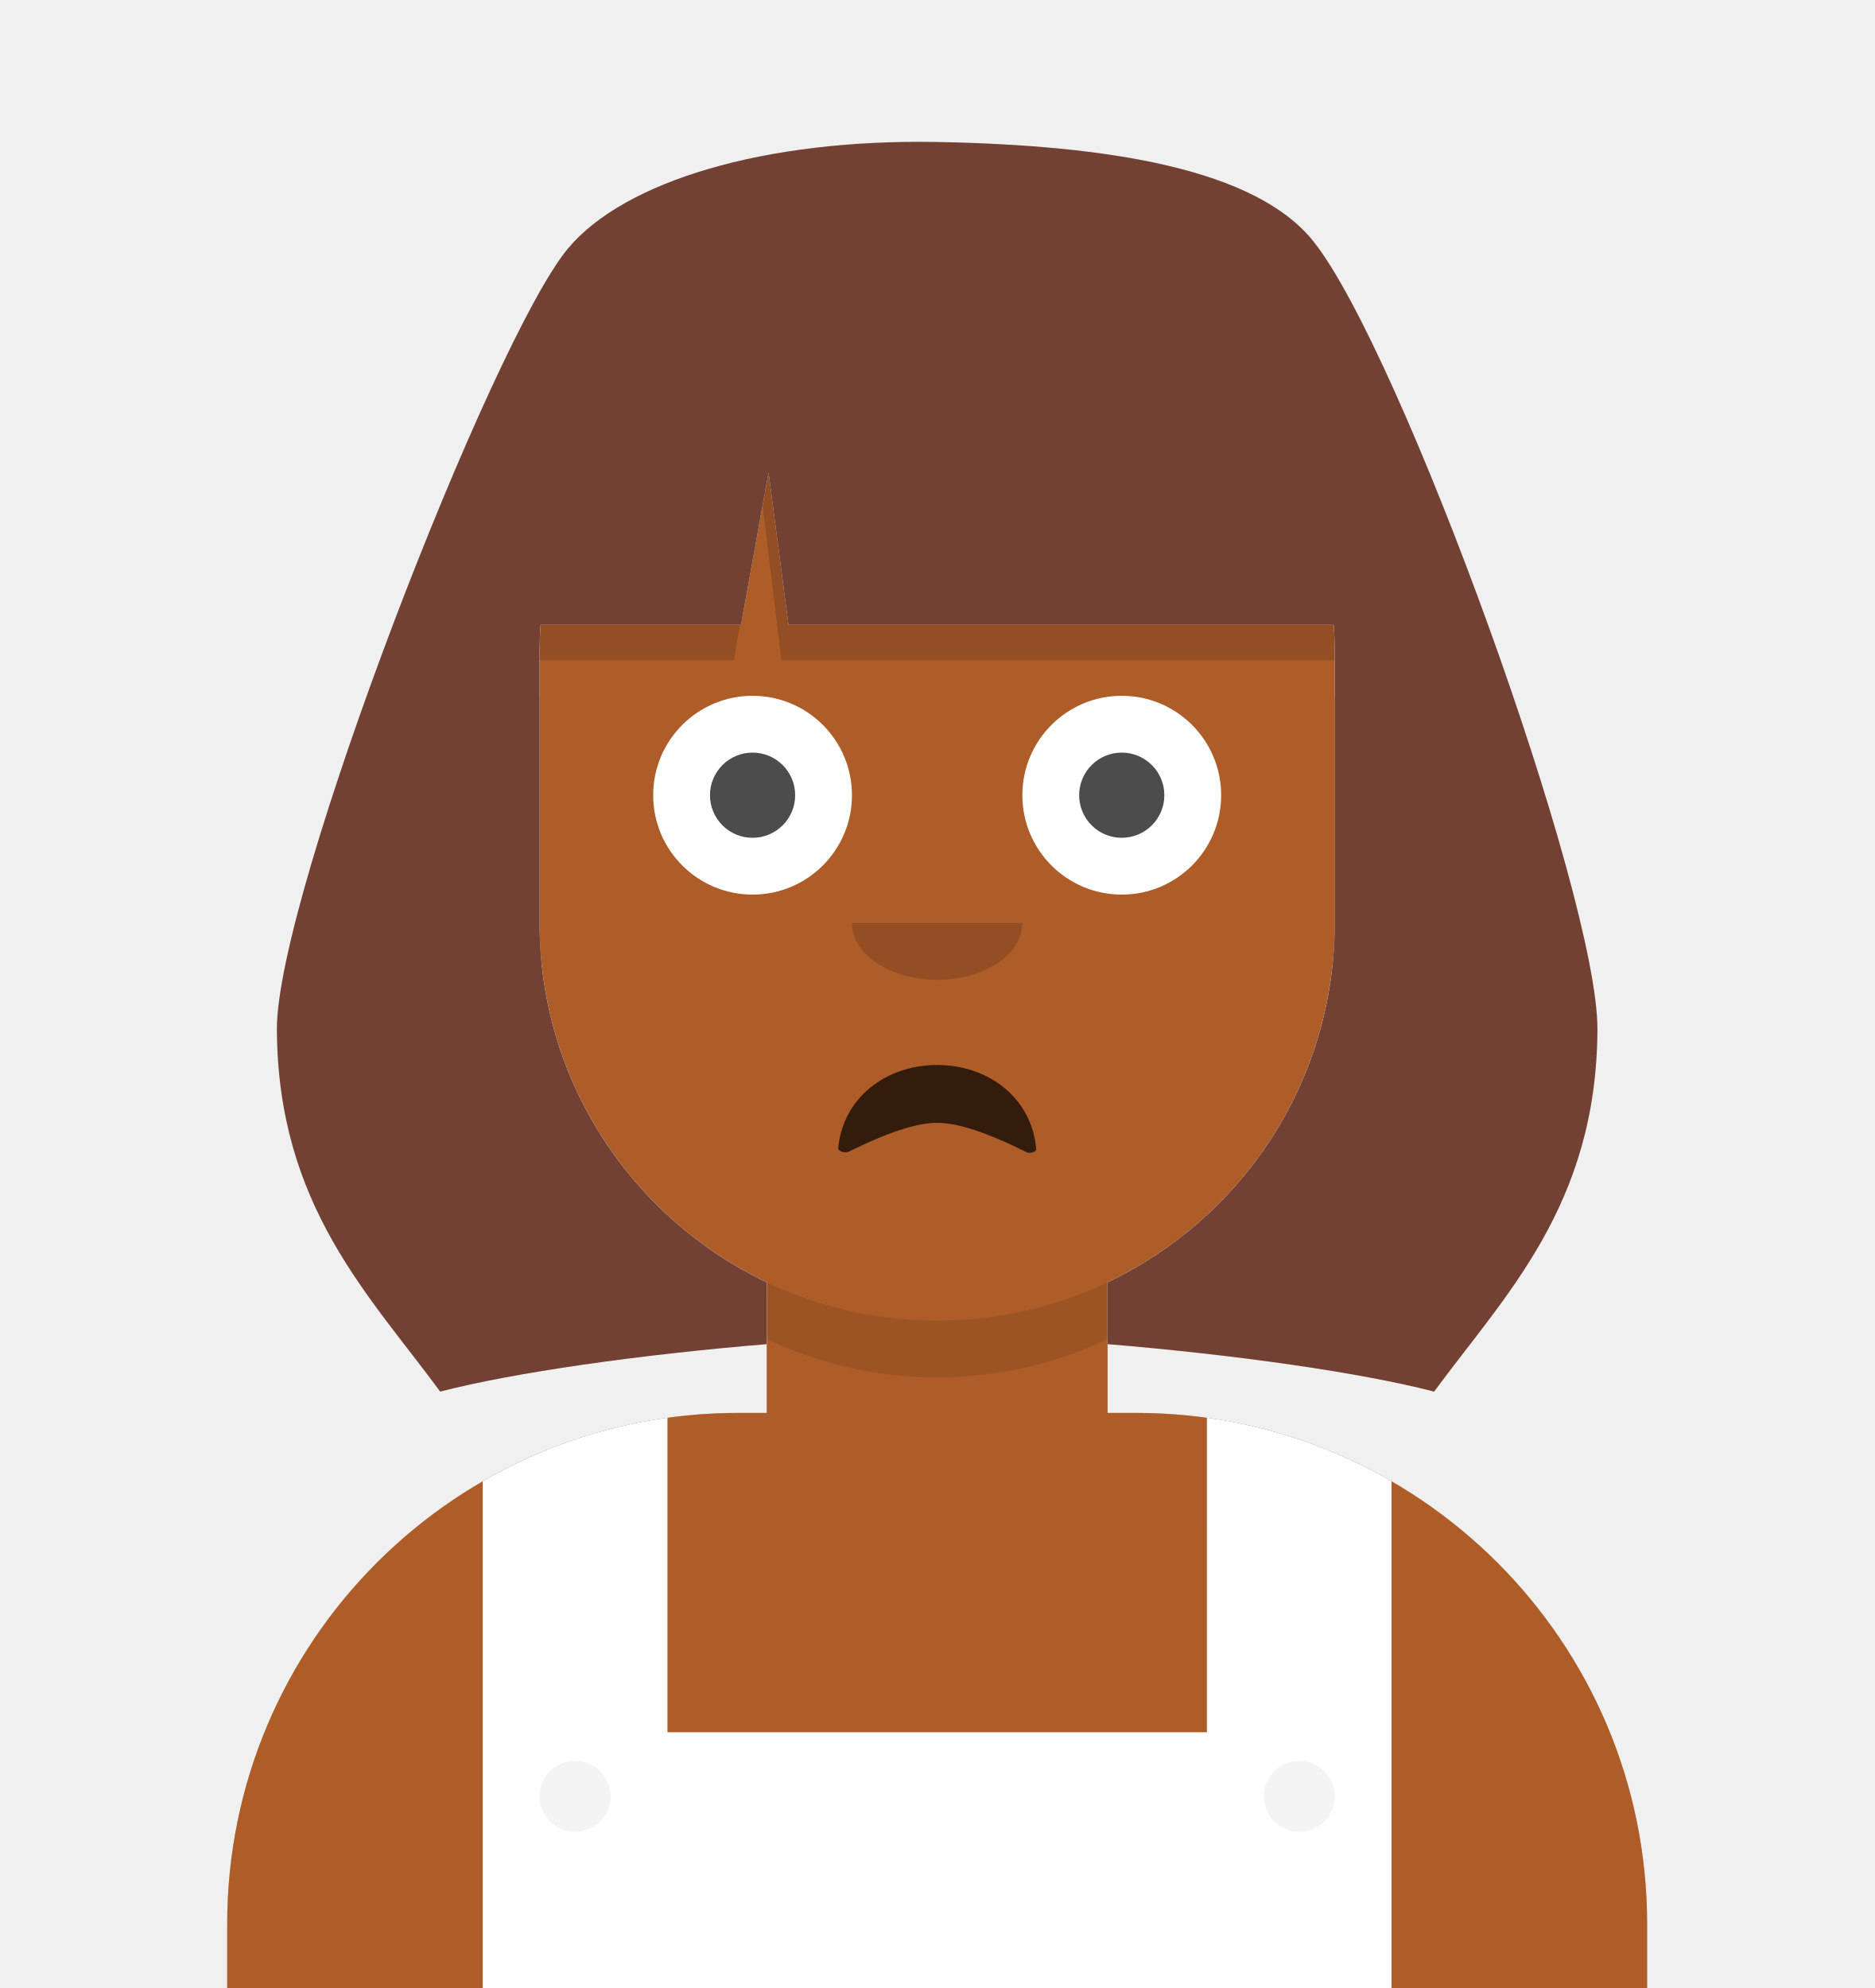
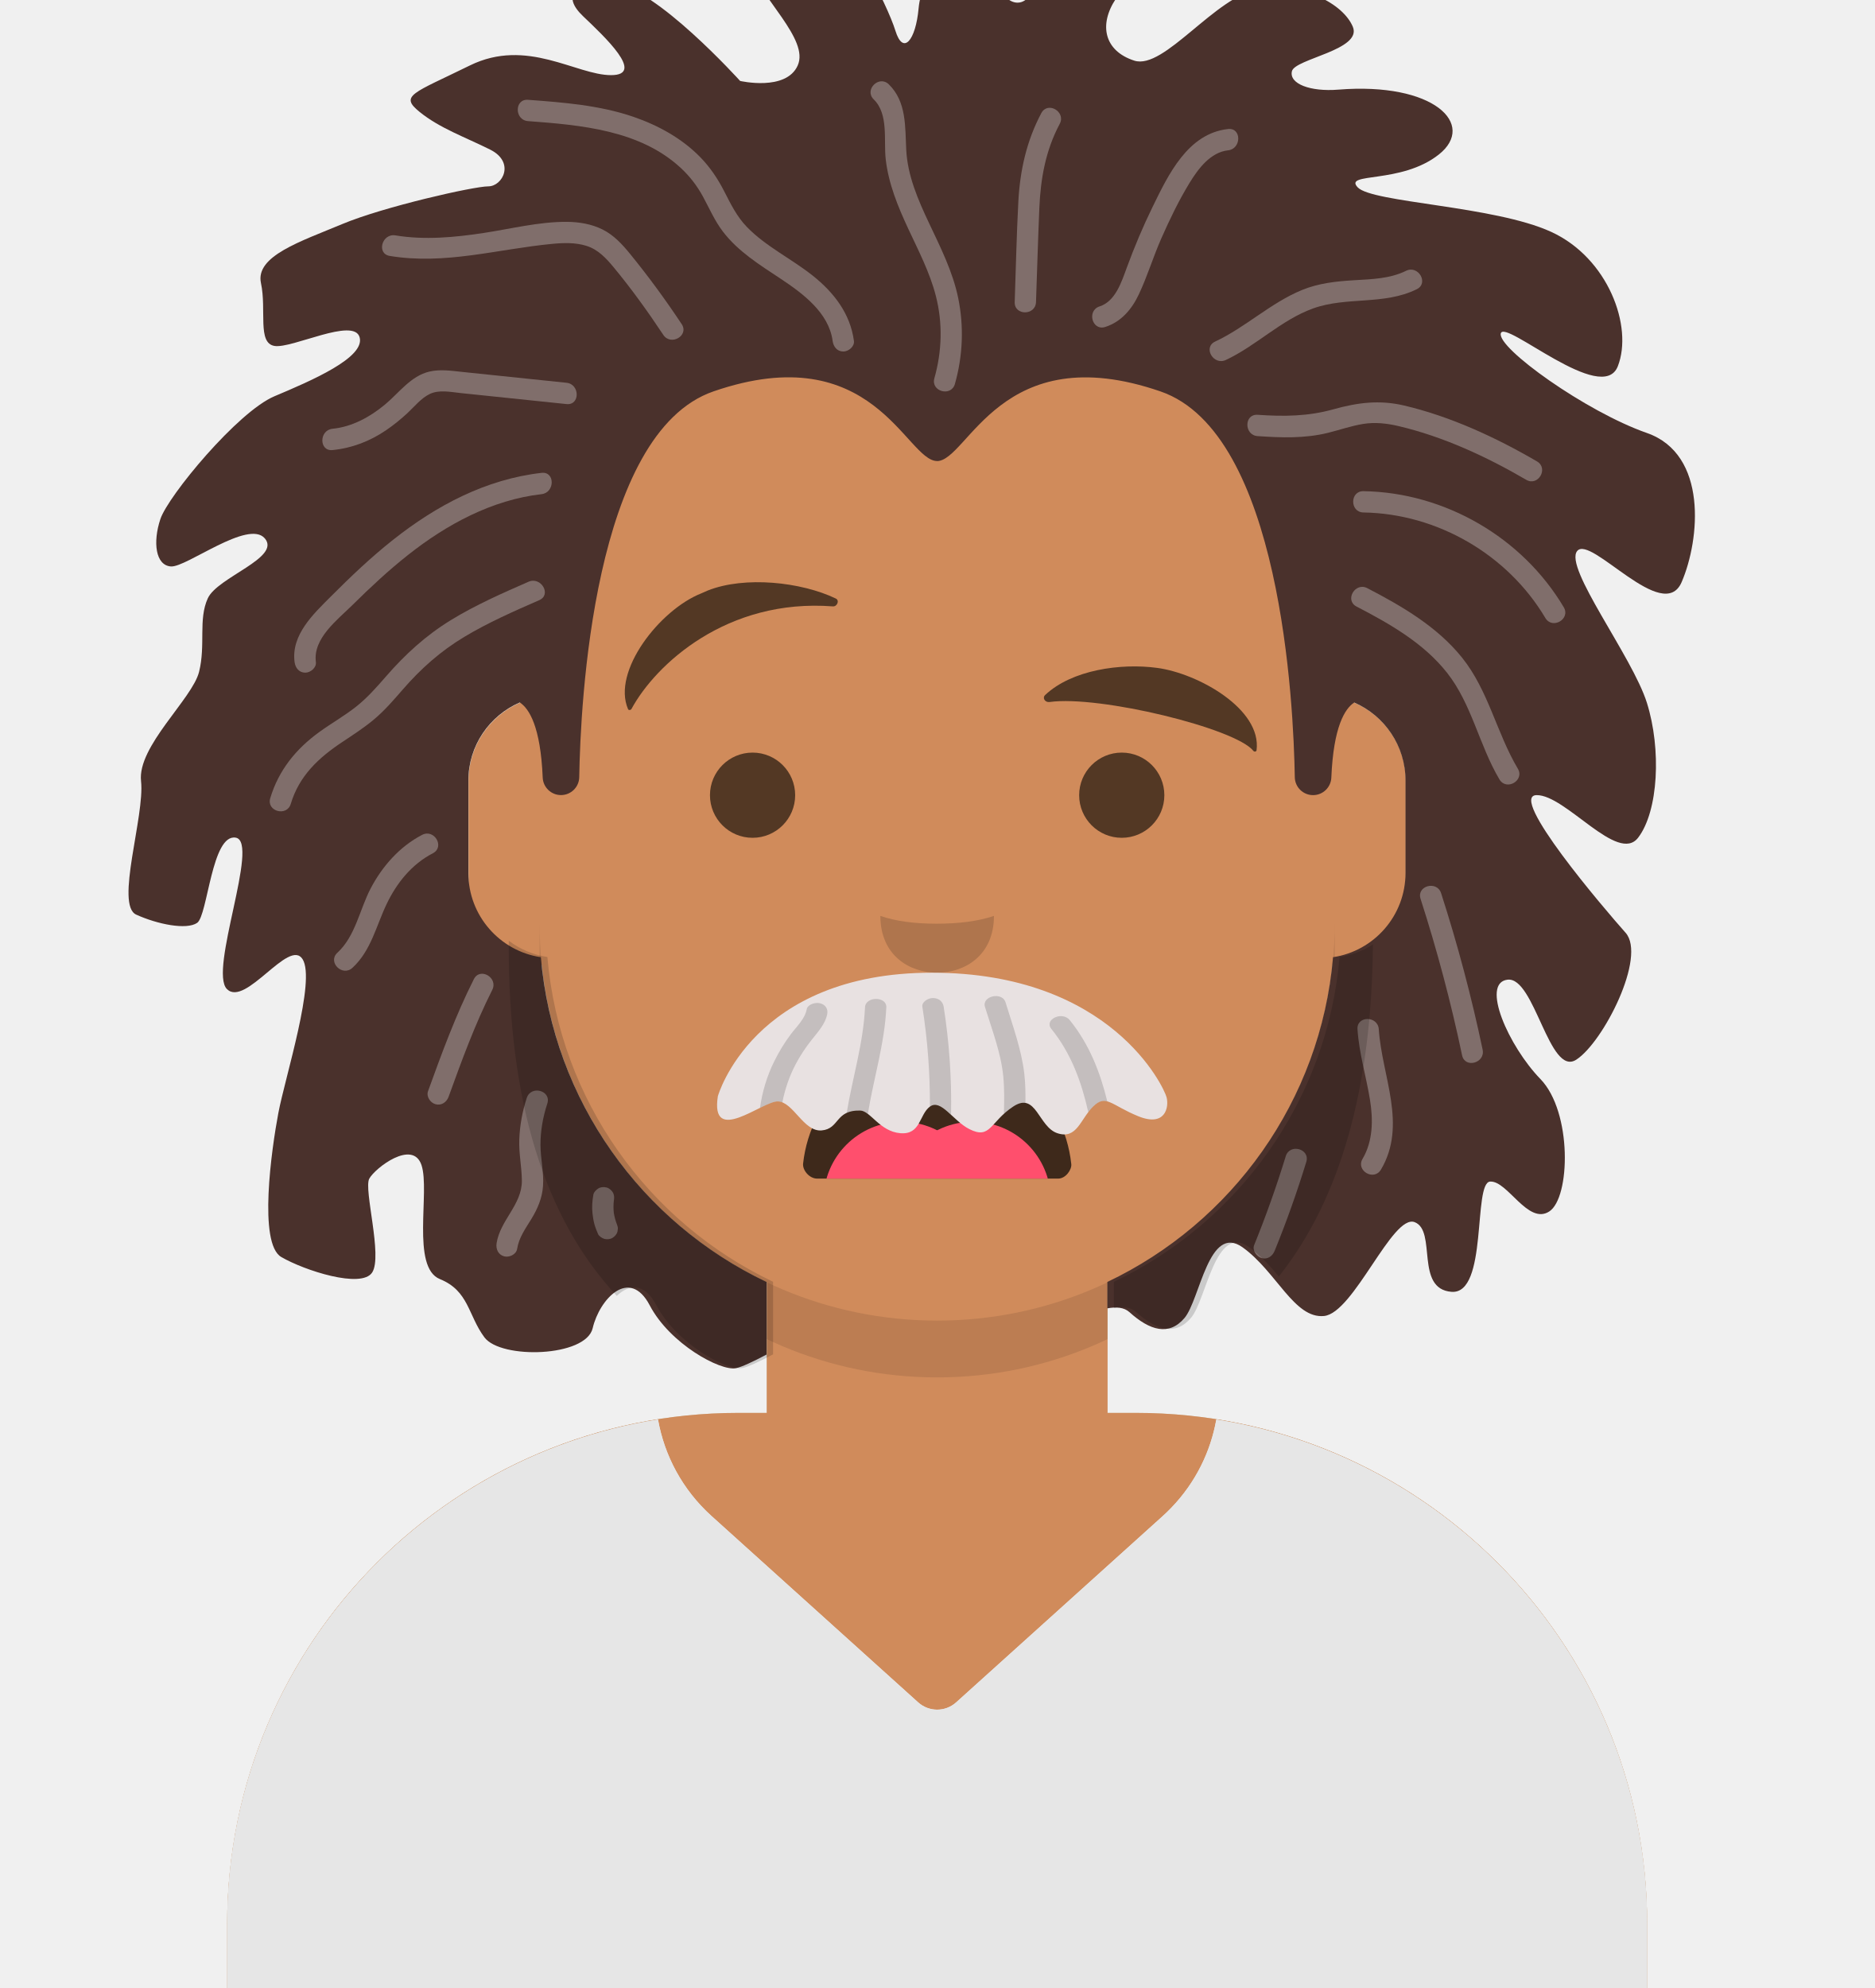
- <svg xmlns="http://www.w3.org/2000/svg" xmlns:xlink="http://www.w3.org/1999/xlink" width="264px" height="280px" viewBox="0 0 264 280" version="1.1">
+ <svg xmlns="http://www.w3.org/2000/svg" xmlns:ns2="http://design.blush" xmlns:xlink="http://www.w3.org/1999/xlink" width="264px" height="280px" viewBox="0 0 264 280" version="1.1">
  <defs>
    <path d="M100,0 C130.928,-5.68137151e-15 156,25.072 156,56 L156.001,62.166 C161.676,63.119 166,68.054 166,74 L166,88 C166,94.052 161.519,99.058 155.694,99.881 C153.628,119.686 141.238,136.422 124.001,144.61 L124,163 L128,163 C167.765,163 200,195.235 200,235 L200,244 L0,244 L0,235 C-4.86974701e-15,195.235 32.235,163 72,163 L76,163 L76,144.611 C58.763,136.422 46.372,119.687 44.305,99.881 C38.481,99.058 34,94.052 34,88 L34,74 C34,68.054 38.325,63.118 44,62.166 L44,56 C44,25.072 69.072,5.68137151e-15 100,0 Z" id="transparent_path-1" />
    <path d="M83,36.348 C83,52.629 105.162,65.828 132.5,65.828 C159.838,65.828 182,52.629 182,36.348 C182,34.985 181.845,33.645 181.544,32.331 C210.784,41.488 232,68.792 232,101.052 L232,110 L32,110 L32,101.052 C32,68.397 53.739,40.82 83.534,32.002 C83.182,33.421 83,34.871 83,36.348 Z" id="transparent_path-3" />
    <rect id="transparent_path-5" x="0" y="0" width="264" height="280" />
    <path d="M74,0 C114.869,0 148,33.131 148,74 L148,84.148 L148,197.608 C135.525,187.237 119.491,181 102,181 L102,181 L98,181 L98,162.611 C115.531,154.283 128.048,137.115 129.791,116.867 C135.569,116.002 140,111.019 140,105 L140,105 L140,92 C140,87.354 137.359,83.324 133.497,81.33 C132.724,81.05 131.952,80.748 131.181,80.426 C130.795,80.32 130.401,80.233 130,80.166 L130,80.166 L130,79.917 C117.224,74.234 104.878,63.071 96.11,47.885 C93.175,42.801 90.831,37.595 89.066,32.397 C80.431,42.941 67.745,53.602 52.342,62.495 C42.778,68.017 33.147,72.291 24,75.266 L24,137.247 C29.602,148.318 38.773,157.278 50,162.611 L50,162.611 L50,181 L46,181 C38.327,181 30.935,182.2 24,184.423 L24,230 C24,244.106 13.569,255.776 0,257.716 L0,74 C0,33.131 33.131,0 74,0 Z" id="transparent_path-7" />
  </defs>
  <g id="transparent_Avataaar/Default" stroke="none" stroke-width="1" fill="none" fill-rule="evenodd">
    <g id="transparent_Body" transform="translate(32, 36)">
      <mask id="transparent_mask-2" fill="white">
        <use xlink:href="#transparent_path-1" />
      </mask>
      <use fill="#D0C6AC" xlink:href="#transparent_path-1" />
-       <g id="transparent_Skin-Color" mask="url(#transparent_mask-2)" fill="#AE5D29">
+       <g id="transparent_Skin-Color" mask="url(#transparent_mask-2)" fill="#D08B5B">
        <g transform="translate(-32, 0)" id="transparent_Color">
          <rect x="0" y="0" width="264" height="244" />
        </g>
      </g>
      <path d="M44,94 C44,124.928 69.072,150 100,150 C130.928,150 156,124.928 156,94 L156,94 L156,102 C156,132.928 130.928,158 100,158 C69.072,158 44,132.928 44,102 Z" id="transparent_Neck-Shadow" fill-opacity="0.1" fill="#000000" mask="url(#transparent_mask-2)" />
    </g>
    <g id="transparent_Clothing" transform="translate(0, 170)">
      <defs>
-         <path d="M196,38.632 L196,110 L68,110 L68,38.632 C75.85,34.091 84.636,30.99 93.999,29.688 L93.999,73.999 L170,73.999 L170.001,29.688 C179.364,30.99 188.15,34.091 196,38.632 Z" id="overall_path-1" />
+         <path d="M232,101.052 L232,110 L32,110 L32,101.052 C32,65.138 58.294,35.366 92.681,29.936 C93.584,35.007 96.117,39.825 100.236,43.539 L100.236,43.539 L129.321,69.768 C130.843,71.14 133.157,71.14 134.679,69.768 L134.679,69.768 L163.764,43.539 C164.189,43.155 164.601,42.756 164.998,42.343 C168.414,38.788 170.517,34.453 171.319,29.939 C205.707,35.367 232,65.139 232,101.052 Z" id="shirt_v_neck_path-1" />
      </defs>
-       <g id="overall_Clothing/Overall" stroke="none" stroke-width="1" fill="none" fill-rule="evenodd">
-         <mask id="overall_mask-2" fill="white">
-           <use xlink:href="#overall_path-1" />
+       <g id="shirt_v_neck_Clothing/Shirt-V-Neck" stroke="none" stroke-width="1" fill="none" fill-rule="evenodd">
+         <mask id="shirt_v_neck_mask-2" fill="white">
+           <use xlink:href="#shirt_v_neck_path-1" />
        </mask>
-         <use id="overall_Overall" fill="#B7C1DB" xlink:href="#overall_path-1" />
-         <g id="overall_Fabric-Color" mask="url(#overall_mask-2)" fill="#FFFFFF">
-           <rect id="overall_🖍Color" x="0" y="0" width="264" height="110" />
+         <use id="shirt_v_neck_Clothes" fill="#E6E6E6" xlink:href="#shirt_v_neck_path-1" />
+         <g id="shirt_v_neck_Fabric-Color" mask="url(#shirt_v_neck_mask-2)" fill="#E6E6E6">
+           <rect id="shirt_v_neck_🖍Color" x="0" y="0" width="264" height="110" />
        </g>
-         <circle id="overall_Button" fill="#F4F4F4" cx="81" cy="83" r="5" />
-         <circle id="overall_Button" fill="#F4F4F4" cx="183" cy="83" r="5" />
      </g>
    </g>
    <g id="transparent_Face" transform="translate(76, 82)" fill="#000000">
      <g id="transparent_Mouth" transform="translate(2, 52)">
-         <g id="sad_Mouth/Sad" stroke="none" stroke-width="1" fill="none" fill-rule="evenodd" fill-opacity="0.7">
-           <path d="M40.058,16.654 C40.708,23.683 46.702,28.377 54,28.377 C61.342,28.377 67.363,23.627 67.953,16.529 C67.984,16.151 67.077,15.853 66.629,16.077 C61.09,18.85 56.881,20.237 54,20.237 C51.156,20.237 47.007,18.88 41.554,16.168 C41.047,15.916 40.02,16.236 40.058,16.654 Z" id="sad_Mouth" fill="#000000" transform="translate(54.00536, 22.18841) scale(1, -1) translate(-54.00536, -22.18841) " />
+         <defs>
+           <path d="M35.118,15.128 C36.176,24.62 44.226,32 54,32 C63.804,32 71.874,24.574 72.892,15.04 C72.974,14.273 72.117,13 71.043,13 C56.149,13 44.738,13 37.087,13 C36.007,13 35.012,14.178 35.118,15.128 Z" id="concerned_path-1" />
+         </defs>
+         <g id="concerned_Mouth/Concerned" stroke="none" stroke-width="1" fill="none" fill-rule="evenodd">
+           <mask id="concerned_mask-2" fill="white">
+             <use xlink:href="#concerned_path-1" transform="translate(54.00364, 22.5) scale(1, -1) translate(-54.00364, -22.5)" />
+           </mask>
+           <use id="concerned_Mouth" fill-opacity="0.7" fill="#000000" transform="translate(54.00364, 22.5) scale(1, -1) translate(-54.00364, -22.5)" xlink:href="#concerned_path-1" />
+           <path d="M44,2 L65,2 C67.761,2 70,4.239 70,7 L70,13 C70,15.761 67.761,18 65,18 L44,18 C41.239,18 39,15.761 39,13 L39,7 C39,4.239 41.239,2 44,2 Z" id="concerned_Teeth" fill="#FFFFFF" mask="url(#concerned_mask-2)" />
+           <g id="concerned_Tongue" mask="url(#concerned_mask-2)" fill="#FF4F6D">
+             <g transform="translate(38, 24)">
+               <circle id="concerned_friend?" cx="11" cy="11" r="11" />
+               <circle id="concerned_How-you-doing" cx="21" cy="11" r="11" />
+             </g>
+           </g>
        </g>
      </g>
      <g id="transparent_Nose" transform="translate(28, 40)" fill-opacity="0.16">
-         <g id="default_Nose/Default" stroke="none" stroke-width="1" fill="none" fill-rule="evenodd" fill-opacity="0.16">
-           <path d="M16,8 C16,12.418 21.373,16 28,16 L28,16 C34.627,16 40,12.418 40,8" id="default_Nose" fill="#000000" />
+         <g id="small_Nose/Small" stroke="none" stroke-width="1" fill="none" fill-rule="evenodd">
+           <path d="M20,7 C20,12.523 24.047,15 28,15 C31.953,15 36,12.523 36,7 C33.833,7.732 31.141,8.098 27.924,8.098 C24.741,8.098 22.099,7.732 20,7 Z" id="small_Nose" fill-opacity=".16" fill="#000" />
        </g>
      </g>
      <g id="transparent_Eyes" transform="translate(0, 8)">
-         <g id="surprised_Eyes/Surprised-😳" stroke="none" stroke-width="1" fill="none" fill-rule="evenodd">
-           <circle id="surprised_The-White-Stuff" fill="#FFFFFF" cx="30" cy="22" r="14" />
-           <circle id="surprised_Eye-Ball" fill="#FFFFFF" cx="82" cy="22" r="14" />
-           <circle id="surprised_Eye" fill-opacity="0.7" fill="#000000" cx="30" cy="22" r="6" />
-           <circle id="surprised_Eye" fill-opacity="0.7" fill="#000000" cx="82" cy="22" r="6" />
+         <g id="default_Eyes/Default-😀" stroke="none" stroke-width="1" fill="none" fill-rule="evenodd" fill-opacity="0.6">
+           <circle id="default_Eye" fill="#000000" cx="30" cy="22" r="6" />
+           <circle id="default_Eye" fill="#000000" cx="82" cy="22" r="6" />
        </g>
      </g>
      <g id="transparent_Eyebrow" fill-opacity="0.6">
-                 
-             </g>
+         <g id="up_down_natural_Eyebrow/Natural/Up-Down-Natural" stroke="none" stroke-width="1" fill="none" fill-rule="evenodd" fill-opacity="0.6">
+           <path d="M22.766,1.578 L23.677,1.176 C28.919,-0.905 36.865,-0.033 41.723,2.299 C42.29,2.571 41.902,3.452 41.321,3.407 C26.402,2.256 16.358,11.553 12.946,17.847 C12.845,18.034 12.539,18.055 12.464,17.881 C10.156,12.562 16.913,3.896 22.766,1.578 Z" id="up_down_natural_Eye-Browse-Reddit" fill="#000000" />
+           <path d="M86.535,12.025 C92.342,12.293 101.73,16.512 101.488,22.368 C101.48,22.56 101.199,22.644 101.061,22.497 C98.306,19.537 78.746,16.547 71.856,18.132 C71.226,18.277 70.747,17.655 71.146,17.206 C74.568,13.357 81.333,11.779 86.535,12.025 Z" id="up_down_natural_Eyebrow" fill="#000000" transform="translate(86.24651, 17.28591) rotate(5) translate(-86.24651, -17.28591) " />
+         </g>
+       </g>
    </g>
    <g id="transparent_Top">
      <defs>
-         <path d="M93,1 C117.305,1.449 137.862,4.812 146,15 C158.324,30.428 186.085,107.015 186,126 C185.885,150.8 172.953,163.439 163,177 C152.721,174.335 135.146,171.816 117.001,170.317 L117.001,161.61 C135.731,152.712 148.738,133.723 148.996,111.669 L149,111 L149,73 C149,71.655 148.953,70.321 148.859,69 L72.058,69 L69.253,47.556 L65.374,69 L37.141,69 C37.069,70.017 37.024,71.042 37.008,72.074 L37,73 L37,111 C37,133.339 50.08,152.623 69,161.611 L69.001,170.317 C50.855,171.816 33.279,174.335 23,177 C13.048,163.439 0.116,150.8 -0,126 C-0.085,107.015 30.319,28.795 41,16 C48.923,6.509 68.695,0.551 93,1 Z" id="mia_wallace_path-1" />
+         <path d="M264,0 L264,280 L232,280 L232,271 C232,231.235 199.765,199 160,199 L160,199 L156,199 L156.001,180.61 C173.531,172.282 186.048,155.114 187.791,134.867 C193.569,134.003 198,129.019 198,123 L198,123 L198,110 C198,104.054 193.676,99.119 188.001,98.166 L188,92 C188,61.072 162.928,36 132,36 C101.072,36 76,61.072 76,92 L76,92 L76,98.166 C70.325,99.118 66,104.054 66,110 L66,110 L66,123 C66,129.019 70.431,134.003 76.209,134.867 C77.952,155.115 90.469,172.283 108,180.611 L108,199 L104,199 C64.633,199 32.645,230.594 32.01,269.809 L32,271 L32,280 L0,280 L0,0 L264,0 Z" id="einstein_hair_hairstyleeinstein-hair-path-1" />
      </defs>
-       <g id="mia_wallace_Top/Long-Hair/Mia-Wallace" stroke="none" stroke-width="1" fill="none" fill-rule="evenodd">
-         <path d="M69.033,76.213 C81.971,43.129 95.646,26.587 110.058,26.587 C110.597,26.587 139.311,26.349 158.113,26.227 C178.767,35.585 193,55.304 193,78.115 L193,93 L110.058,93 L107.253,69.82 L103.374,93 L69,93 L69,78.115 C69,77.478 69.011,76.844 69.033,76.213 L69.033,76.213 Z" id="mia_wallace_Shadow" fill-opacity="0.16" fill="#000000" />
-         <g id="mia_wallace_Hair" transform="translate(39, 19)">
-           <mask id="mia_wallace_mask-2" fill="white">
-             <use xlink:href="#mia_wallace_path-1" />
+       <g id="einstein_hair_Hairstyle/Einstein hair" stroke="none" stroke-width="1" fill="none" fill-rule="evenodd">
+         <g id="einstein_hair_template-for-hairstyles" opacity=".184" transform="translate(1, 0)">
+           <mask id="einstein_hair_hairstyleeinstein-hair-mask-2" fill="#fff">
+             <use xlink:href="#einstein_hair_hairstyleeinstein-hair-path-1" />
          </mask>
-           <use id="mia_wallace_Combined-Shape" fill="#E6E6E6" xlink:href="#mia_wallace_path-1" />
-           <g id="mia_wallace_Hair-Color" mask="url(#mia_wallace_mask-2)" fill="#724133">
-             <g transform="translate(-39, -19)" id="mia_wallace_Color">
-               <rect x="0" y="0" width="266" height="280" />
+           <g id="einstein_hair_Mask-Hair" />
+         </g>
+         <g id="einstein_hair_Einstein" transform="translate(18.1, -11.6)">
+           <path d="M213.868,72.584 C205.277,69.587 192.745,60.597 193.29,58.553 C193.835,56.51 207.593,68.77 209.772,63.185 C211.952,57.6 208.41,47.928 200.373,44.251 C192.336,40.572 175.173,40.164 173.13,37.984 C171.086,35.805 179.26,37.576 184.572,33.353 C189.885,29.13 183.89,23.137 170.389,24.226 C166.468,24.543 163.458,23.409 163.866,21.638 C164.275,19.867 173.81,18.641 172.448,15.372 C171.086,12.103 165.365,9.106 159.235,10.06 C153.105,11.013 145.886,21.502 141.663,20.14 C137.44,18.777 136.623,15.1 139.074,11.422 C141.526,7.744 143.161,0.615 138.258,0.025 C133.353,-0.565 128.449,9.651 126.543,11.422 C124.636,13.192 121.639,10.468 122.864,6.654 C124.091,2.84 125.044,-0.033 120.413,1.85828358e-05 C115.781,0.033 111.695,8.289 111.286,12.784 C110.877,17.279 109.106,19.459 108.016,15.917 C106.927,12.375 100.933,0.033 96.71,0.033 C92.488,0.033 84.042,-0.43 86.63,5.564 C89.219,11.558 95.893,17.143 94.259,20.821 C92.624,24.499 86.147,23 86.147,23 C86.147,23 74.098,9.651 68.377,9.378 C62.656,9.106 61.021,11.013 64.018,13.874 C67.014,16.734 72.872,22.183 67.968,22.183 C63.064,22.183 56.117,16.871 48.08,20.821 C40.043,24.771 38.136,25.043 40.997,27.359 C43.857,29.675 47.399,30.901 50.941,32.672 C54.482,34.442 52.712,37.848 50.668,37.848 C48.625,37.848 35.957,40.709 30.099,43.161 C24.242,45.613 17.84,47.656 18.657,51.47 C19.474,55.284 18.112,59.916 20.564,60.324 C23.016,60.733 31.734,56.238 32.551,59.098 C33.368,61.959 25.74,65.228 20.564,67.408 C15.388,69.587 5.58,81.438 4.49,84.708 C3.4,87.977 3.809,91.246 5.989,91.382 C8.168,91.519 16.886,84.708 19.202,87.432 C21.517,90.156 12.527,92.881 11.165,95.877 C9.803,98.874 10.892,102.416 9.939,106.23 C8.985,110.044 1.221,116.719 1.766,121.623 C2.31,126.527 -1.912,139.059 1.085,140.421 C4.081,141.783 8.168,142.607 9.666,141.583 C11.165,140.557 11.71,128.96 15.115,129.583 C18.521,130.205 11.259,148.322 13.868,150.91 C16.477,153.498 22.607,143.69 24.514,146.687 C26.421,149.684 22.062,163.306 21.109,168.346 C20.155,173.386 18.248,186.735 21.517,188.643 C24.787,190.55 32.824,193.138 34.322,190.822 C35.821,188.506 33.096,179.107 33.913,177.608 C34.731,176.11 40.043,172.023 41.269,175.702 C42.495,179.38 39.771,190.095 43.857,191.753 C47.944,193.41 47.808,196.815 50.123,199.949 C52.439,203.082 64.427,202.753 65.38,198.668 C66.334,194.582 70.556,190.005 73.417,195.453 C76.278,200.902 83.361,204.717 85.54,204.308 C86.346,204.156 88.046,203.346 89.868,202.384 L89.868,192.159 C72.338,183.831 59.82,166.663 58.077,146.416 C52.3,145.551 47.868,140.567 47.868,134.548 L47.868,121.548 C47.868,116.612 50.853,112.38 55.113,110.538 C56.419,111.388 58.039,113.908 58.34,121.115 C58.397,122.492 59.534,123.583 60.911,123.583 L60.911,123.583 C62.318,123.583 63.463,122.463 63.487,121.057 C63.655,110.806 65.428,72.577 82.389,66.727 C104.894,58.963 109.503,76.486 113.871,76.532 L113.871,76.542 C118.245,76.542 122.836,58.961 145.371,66.734 C162.332,72.585 164.104,110.813 164.273,121.064 C164.297,122.471 165.442,123.59 166.848,123.59 C168.226,123.59 169.363,122.5 169.42,121.123 C169.721,113.919 171.34,111.397 172.645,110.547 C176.893,112.394 179.868,116.62 179.868,121.548 L179.868,134.548 C179.868,140.567 175.437,145.551 169.66,146.416 C167.917,166.663 155.399,183.831 137.869,192.159 L137.869,195.874 C139.117,195.647 140.223,195.721 140.981,196.407 C143.843,198.995 146.566,199.813 148.746,197.225 C150.926,194.637 152.151,183.875 156.919,187.28 C161.687,190.686 164.192,197.36 168.389,196.952 C172.585,196.543 178.033,182.513 181.166,183.738 C184.3,184.965 181.166,193.138 186.343,193.547 C191.518,193.955 189.34,178.153 191.791,178.018 C194.243,177.881 197.103,184.147 200.1,182.24 C203.097,180.333 203.37,168.218 198.875,163.583 C194.38,158.947 190.43,150.026 194.243,149.583 C198.057,149.139 200.1,163.306 203.915,160.854 C207.729,158.402 213.859,146.336 210.862,142.97 C207.865,139.604 194.243,123.65 198.33,123.59 C202.416,123.53 209.772,133.319 212.633,129.583 C215.493,125.846 215.921,117.127 213.868,110.589 C211.815,104.051 202.144,91.519 204.051,89.203 C205.958,86.887 216.175,99.597 218.763,93.583 C221.35,87.568 222.46,75.581 213.868,72.584" id="einstein_hair_Hair-Color" fill="#4A312C" ns2:color="Hair-500" />
+           <path d="M96.373,50.422 C93.37,48.032 89.801,46.344 87.106,43.573 C85.681,42.107 84.821,40.327 83.898,38.527 C83.019,36.813 81.963,35.225 80.624,33.833 C78.026,31.13 74.644,29.264 71.123,28.055 C66.357,26.42 61.258,26.029 56.268,25.657 C54.342,25.513 54.352,28.514 56.268,28.657 C63.727,29.214 72.062,29.921 77.818,35.282 C79.075,36.453 80.095,37.783 80.915,39.291 C81.818,40.954 82.559,42.688 83.713,44.204 C85.863,47.028 88.905,48.903 91.822,50.837 C94.924,52.893 98.643,55.621 99.176,59.609 C99.284,60.418 99.788,61.099 100.676,61.109 C101.403,61.116 102.283,60.412 102.176,59.609 C101.662,55.764 99.347,52.789 96.373,50.422" id="einstein_hair_Fill-4" fill-opacity=".3" fill="#FFF" />
+           <path d="M112.754,43.019 C111.212,39.751 109.735,36.364 109.545,32.706 C109.377,29.467 109.608,25.932 107.089,23.479 C105.705,22.132 103.581,24.251 104.967,25.601 C107.098,27.675 106.346,31.366 106.656,34.047 C107.052,37.487 108.366,40.676 109.815,43.79 C111.259,46.894 112.861,49.95 113.717,53.283 C114.7,57.106 114.581,61.092 113.507,64.88 C112.981,66.741 115.875,67.535 116.4,65.677 C117.515,61.741 117.69,57.607 116.868,53.596 C116.104,49.868 114.366,46.435 112.754,43.019" id="einstein_hair_Fill-6" fill-opacity=".3" fill="#FFF" />
+           <path d="M128.572,27.531 C126.495,31.439 125.57,35.591 125.335,39.988 C125.084,44.701 124.989,49.427 124.822,54.144 C124.755,56.075 127.755,56.073 127.822,54.144 C127.978,49.739 128.104,45.33 128.292,40.926 C128.469,36.733 129.176,32.783 131.163,29.045 C132.068,27.341 129.479,25.823 128.572,27.531" id="einstein_hair_Fill-8" fill-opacity=".3" fill="#FFF" />
+           <path d="M154.877,29.772 C149.196,30.391 146.453,36.217 144.225,40.779 C142.864,43.564 141.665,46.424 140.596,49.333 C139.867,51.315 139.009,54.041 136.775,54.758 C134.945,55.347 135.728,58.244 137.573,57.651 C139.831,56.926 141.311,55.16 142.302,53.068 C143.511,50.513 144.323,47.779 145.467,45.192 C146.651,42.511 147.937,39.829 149.47,37.328 C150.674,35.363 152.394,33.043 154.877,32.772 C156.775,32.565 156.797,29.563 154.877,29.772" id="einstein_hair_Fill-10" fill-opacity=".3" fill="#FFF" />
+           <path d="M181.454,52.334 C183.185,51.48 181.667,48.891 179.94,49.744 C177.68,50.859 175.131,50.922 172.664,51.067 C170.141,51.215 167.652,51.476 165.296,52.443 C160.864,54.262 157.37,57.685 153.05,59.71 C151.303,60.529 152.824,63.116 154.563,62.3 C158.86,60.287 162.33,56.682 166.812,55.055 C171.567,53.329 176.819,54.622 181.454,52.334" id="einstein_hair_Fill-12" fill-opacity=".3" fill="#FFF" />
+           <path d="M178.846,71.603 C185.165,73.084 191.29,75.921 196.874,79.179 C198.546,80.154 200.058,77.562 198.389,76.589 C192.599,73.211 186.195,70.246 179.644,68.71 C176.193,67.901 173.109,68.299 169.737,69.242 C166.139,70.248 162.742,70.276 159.036,70.023 C157.11,69.892 157.117,72.893 159.036,73.023 C162.378,73.251 165.688,73.371 168.966,72.558 C170.612,72.15 172.224,71.581 173.902,71.309 C175.557,71.041 177.224,71.223 178.846,71.603" id="einstein_hair_Fill-14" fill-opacity=".3" fill="#FFF" />
+           <path d="M202.157,97.127 C196.309,87.282 185.392,80.962 173.946,80.779 C172.014,80.748 172.014,83.748 173.946,83.779 C184.341,83.945 194.259,89.705 199.566,98.641 C200.552,100.299 203.146,98.792 202.157,97.127" id="einstein_hair_Fill-16" fill-opacity=".3" fill="#FFF" />
+           <path d="M187.829,104.221 C184.336,99.867 179.368,96.974 174.484,94.438 C172.773,93.55 171.255,96.138 172.971,97.029 C177.631,99.449 182.4,102.154 185.708,106.342 C189.211,110.778 190.24,116.569 193.098,121.375 C194.083,123.033 196.678,121.526 195.687,119.861 C192.683,114.805 191.564,108.876 187.829,104.221" id="einstein_hair_Fill-18" fill-opacity=".3" fill="#FFF" />
+           <path d="M184.882,137.403 C184.292,135.573 181.395,136.356 181.989,138.2 C184.322,145.439 186.274,152.793 187.837,160.236 C188.234,162.125 191.125,161.325 190.73,159.439 C189.167,151.995 187.215,144.642 184.882,137.403" id="einstein_hair_Fill-20" fill-opacity=".3" fill="#FFF" />
+           <path d="M173.104,156.566 C173.325,159.955 174.331,163.193 174.869,166.531 C175.318,169.318 175.292,172.328 173.819,174.817 C172.833,176.483 175.424,177.993 176.409,176.332 C180.145,170.024 176.535,163.164 176.104,156.566 C175.979,154.649 172.978,154.635 173.104,156.566" id="einstein_hair_Fill-22" fill-opacity=".3" fill="#FFF" />
+           <path d="M162.999,174.45 C161.703,178.68 160.221,182.851 158.555,186.951 C158.249,187.702 158.886,188.599 159.602,188.797 C160.46,189.031 161.141,188.501 161.447,187.749 C163.113,183.649 164.596,179.478 165.892,175.248 C166.459,173.398 163.563,172.607 162.999,174.45" id="einstein_hair_Fill-24" fill-opacity=".3" fill="#FFF" />
+           <path d="M70.693,47.416 C69.581,46.05 68.377,44.723 66.776,43.926 C65.208,43.145 63.45,42.854 61.711,42.845 C57.806,42.826 53.878,43.828 50.035,44.411 C45.931,45.034 41.714,45.435 37.592,44.752 C35.703,44.44 34.891,47.331 36.794,47.645 C44.584,48.935 51.948,46.688 59.644,45.951 C61.259,45.795 62.941,45.736 64.507,46.229 C66.135,46.742 67.252,47.941 68.312,49.219 C70.832,52.26 73.146,55.478 75.328,58.767 C76.39,60.369 78.989,58.868 77.918,57.253 C75.669,53.862 73.263,50.572 70.693,47.416" id="einstein_hair_Fill-26" fill-opacity=".3" fill="#FFF" />
+           <path d="M61.697,65.512 C58.382,65.167 55.068,64.823 51.752,64.477 C50.178,64.314 48.602,64.15 47.029,63.986 C45.486,63.825 43.922,63.578 42.386,63.935 C39.761,64.545 38.09,66.95 36.117,68.586 C34.02,70.327 31.488,71.718 28.738,71.99 C26.834,72.179 26.816,75.18 28.738,74.99 C31.477,74.719 34.011,73.741 36.285,72.191 C37.358,71.46 38.374,70.635 39.324,69.75 C40.294,68.845 41.191,67.706 42.4,67.107 C43.73,66.447 45.365,66.813 46.779,66.96 C48.438,67.133 50.094,67.305 51.752,67.477 C55.068,67.823 58.382,68.167 61.697,68.512 C63.614,68.712 63.6,65.71 61.697,65.512" id="einstein_hair_Fill-28" fill-opacity=".3" fill="#FFF" />
+           <path d="M58.179,78.2 C50.332,79.094 43.363,82.799 37.242,87.647 C34.144,90.1 31.278,92.828 28.491,95.623 C26.039,98.081 22.891,101.017 23.391,104.841 C23.497,105.65 24.005,106.332 24.891,106.341 C25.621,106.347 26.497,105.644 26.391,104.841 C25.954,101.504 29.446,98.891 31.563,96.796 C34.051,94.335 36.616,91.941 39.363,89.769 C44.798,85.469 51.205,81.995 58.179,81.2 C60.075,80.984 60.097,77.981 58.179,78.2" id="einstein_hair_Fill-30" fill-opacity=".3" fill="#FFF" />
+           <path d="M34.492,112.999 C36.039,111.718 37.346,110.192 38.66,108.681 C41.202,105.757 43.957,103.307 47.287,101.307 C50.657,99.283 54.267,97.698 57.863,96.124 C59.627,95.352 58.102,92.766 56.348,93.534 C52.626,95.163 48.887,96.806 45.415,98.934 C41.884,101.097 38.963,103.77 36.257,106.885 C34.947,108.392 33.622,109.898 32.049,111.139 C30.409,112.432 28.58,113.468 26.889,114.69 C23.591,117.074 21.144,120.086 19.963,124.024 C19.408,125.877 22.303,126.669 22.856,124.822 C24.043,120.863 26.769,118.332 30.116,116.107 C31.607,115.116 33.111,114.143 34.492,112.999" id="einstein_hair_Fill-32" fill-opacity=".3" fill="#FFF" />
+           <path d="M41.359,129.185 C38.195,130.825 35.743,133.609 34.104,136.74 C32.551,139.707 31.969,143.447 29.42,145.791 C27.996,147.101 30.122,149.218 31.541,147.913 C34.158,145.506 34.878,142.025 36.353,138.937 C37.781,135.947 39.896,133.318 42.873,131.775 C44.588,130.887 43.073,128.297 41.359,129.185" id="einstein_hair_Fill-34" fill-opacity=".3" fill="#FFF" />
+           <path d="M48.645,149.507 C46.083,154.587 44.127,159.937 42.192,165.278 C41.916,166.04 42.503,166.921 43.24,167.123 C44.074,167.352 44.808,166.84 45.085,166.076 C46.933,160.976 48.79,155.872 51.236,151.021 C52.103,149.301 49.516,147.781 48.645,149.507" id="einstein_hair_Fill-36" fill-opacity=".3" fill="#FFF" />
+           <path d="M56.096,166.238 C55.472,168.141 55.111,170.128 55.041,172.131 C54.972,174.07 55.389,175.961 55.406,177.892 C55.431,181.263 52.355,183.451 51.846,186.7 C51.721,187.507 52.053,188.304 52.895,188.545 C53.605,188.749 54.614,188.297 54.739,187.498 C54.99,185.899 55.916,184.641 56.742,183.29 C57.618,181.854 58.261,180.367 58.383,178.667 C58.523,176.735 58.035,174.811 58.029,172.878 C58.022,170.875 58.367,168.935 58.989,167.035 C59.59,165.196 56.694,164.408 56.096,166.238" id="einstein_hair_Fill-38" fill-opacity=".3" fill="#FFF" />
+           <path d="M68.845,184.173 C68.611,183.611 68.454,183.024 68.355,182.423 C68.296,181.848 68.295,181.271 68.362,180.696 C68.362,180.694 68.362,180.694 68.363,180.693 C68.433,180.285 68.427,179.905 68.211,179.536 C68.029,179.226 67.673,178.929 67.315,178.847 C66.931,178.76 66.5,178.778 66.159,178.998 C65.849,179.198 65.535,179.517 65.47,179.895 C65.318,180.777 65.253,181.654 65.358,182.545 C65.417,183.04 65.491,183.531 65.622,184.014 C65.752,184.491 65.939,184.945 66.134,185.401 C66.272,185.721 66.711,186.002 67.031,186.09 C67.39,186.189 67.868,186.144 68.186,185.939 C68.507,185.732 68.789,185.424 68.876,185.042 C68.894,184.909 68.911,184.777 68.929,184.643 C68.929,184.443 68.879,184.256 68.804,184.075 C68.818,184.109 68.831,184.141 68.845,184.173" id="einstein_hair_Fill-40" fill-opacity=".3" fill="#FFF" />
+         </g>
+         <path d="M71.664,132.5 C73.223,133.678 75.079,134.485 77.099,134.787 C78.842,155.034 91.36,172.202 108.89,180.53 L108.89,180.53 L108.89,190.755 C107.068,191.717 105.368,192.527 104.562,192.679 C102.383,193.088 95.3,189.273 92.439,183.824 C90.741,180.59 88.563,180.889 86.874,182.52 C76.677,171.567 71.606,155.105 71.66,133.138 Z M193.379,133.016 C193.206,153.287 188.787,168.878 180.125,179.79 C178.883,178.302 177.539,176.793 175.941,175.651 C171.173,172.246 169.948,183.008 167.768,185.596 C165.588,188.184 162.865,187.366 160.003,184.778 C159.245,184.092 158.139,184.018 156.891,184.245 L156.891,184.245 L156.891,180.53 C174.421,172.202 186.939,155.034 188.682,134.787 C190.347,134.538 191.9,133.947 193.267,133.087 Z" id="einstein_hair_Combined-Shape" fill-opacity=".16" fill="#000" />
+         <g id="einstein_hair_Facial-Hair" transform="translate(49, 72)">
+           <g id="einstien_mustache_Facial Hair/Einstien Mustache" stroke="none" stroke-width="1" fill="none" fill-rule="evenodd">
+             <g id="einstien_mustache_mustache" transform="translate(52, 65)">
+               <path d="M0.11,17.4 C0.11,17.4 5.013,0 30.259,0 C55.505,0 62.952,16.141 63.316,17.548 C63.678,18.956 63.133,21.77 59.319,20.214 C55.505,18.659 54.779,17.049 52.962,18.854 C51.147,20.659 50.693,23.483 47.968,22.619 C45.243,21.756 44.971,16.679 41.702,18.854 C38.432,21.029 38.523,23.548 35.526,22.025 C33.233,20.858 31.53,17.716 29.986,18.854 C28.442,19.992 28.715,22.848 25.809,22.605 C22.904,22.362 21.602,19.439 20.149,19.409 C16.608,19.335 17.273,21.992 14.73,22.214 C12.188,22.437 10.735,18.176 8.555,18.129 C6.375,18.082 -0.981,24.437 0.11,17.4" id="einstien_mustache_Facial-Hair-Color" fill="#E8E1E1" ns2:color="Hair-500" />
+               <path d="M21.237,19.887 C22.052,14.886 23.613,9.927 23.838,4.875 C23.908,3.3 20.908,3.303 20.838,4.875 C20.615,9.882 19.078,14.793 18.257,19.746 C18.72,19.529 19.316,19.391 20.149,19.409 C20.512,19.417 20.865,19.605 21.237,19.887" id="einstien_mustache_Fill-4" fill-opacity=".16" fill="#000" />
+               <path d="M8.555,18.129 C8.776,18.134 8.987,18.191 9.195,18.273 C9.552,16.441 10.158,14.64 11.048,12.932 C11.68,11.721 12.453,10.555 13.328,9.451 C14.237,8.303 15.267,7.192 15.52,5.804 C15.639,5.151 15.32,4.489 14.472,4.299 C13.765,4.141 12.747,4.496 12.627,5.153 C12.382,6.5 11.243,7.535 10.393,8.661 C9.477,9.875 8.713,11.155 8.057,12.475 C7.012,14.579 6.363,16.792 6.047,19.042 C7.073,18.537 7.989,18.117 8.555,18.129" id="einstien_mustache_Fill-6" fill-opacity=".16" fill="#000" />
+               <path d="M32.96,20.013 C33.053,14.927 32.712,9.843 31.916,4.792 C31.813,4.132 31.301,3.576 30.416,3.569 C29.685,3.563 28.813,4.137 28.916,4.792 C29.652,9.461 30.004,14.159 29.98,18.861 C29.982,18.859 29.985,18.856 29.987,18.854 C30.894,18.186 31.856,18.996 32.96,20.013" id="einstien_mustache_Fill-8" fill-opacity=".16" fill="#000" />
+               <path d="M43.431,18.355 C43.452,16.956 43.432,15.559 43.266,14.164 C42.86,10.771 41.636,7.46 40.626,4.163 C40.159,2.636 37.264,3.284 37.734,4.814 C38.713,8.014 39.979,11.258 40.309,14.557 C40.486,16.328 40.448,18.104 40.401,19.878 C40.771,19.54 41.192,19.194 41.702,18.855 C42.399,18.39 42.954,18.27 43.431,18.355" id="einstien_mustache_Fill-10" fill-opacity=".16" fill="#000" />
+               <path d="M47.082,7.912 C49.943,11.453 51.353,15.511 52.287,19.64 C52.493,19.367 52.715,19.101 52.963,18.854 C53.718,18.104 54.286,17.949 54.965,18.13 C53.972,14.094 52.478,10.148 49.673,6.677 C48.614,5.368 46.016,6.592 47.082,7.912" id="einstien_mustache_Fill-12" fill-opacity=".16" fill="#000" />
            </g>
          </g>
        </g>
-         <g id="mia_wallace_Facial-Hair" transform="translate(49, 72)" />
-         <g id="mia_wallace_Accessory" transform="translate(62, 85)" />
+         <g id="einstein_hair_Accessory" transform="translate(62, 85)" />
      </g>
    </g>
  </g>
</svg>
